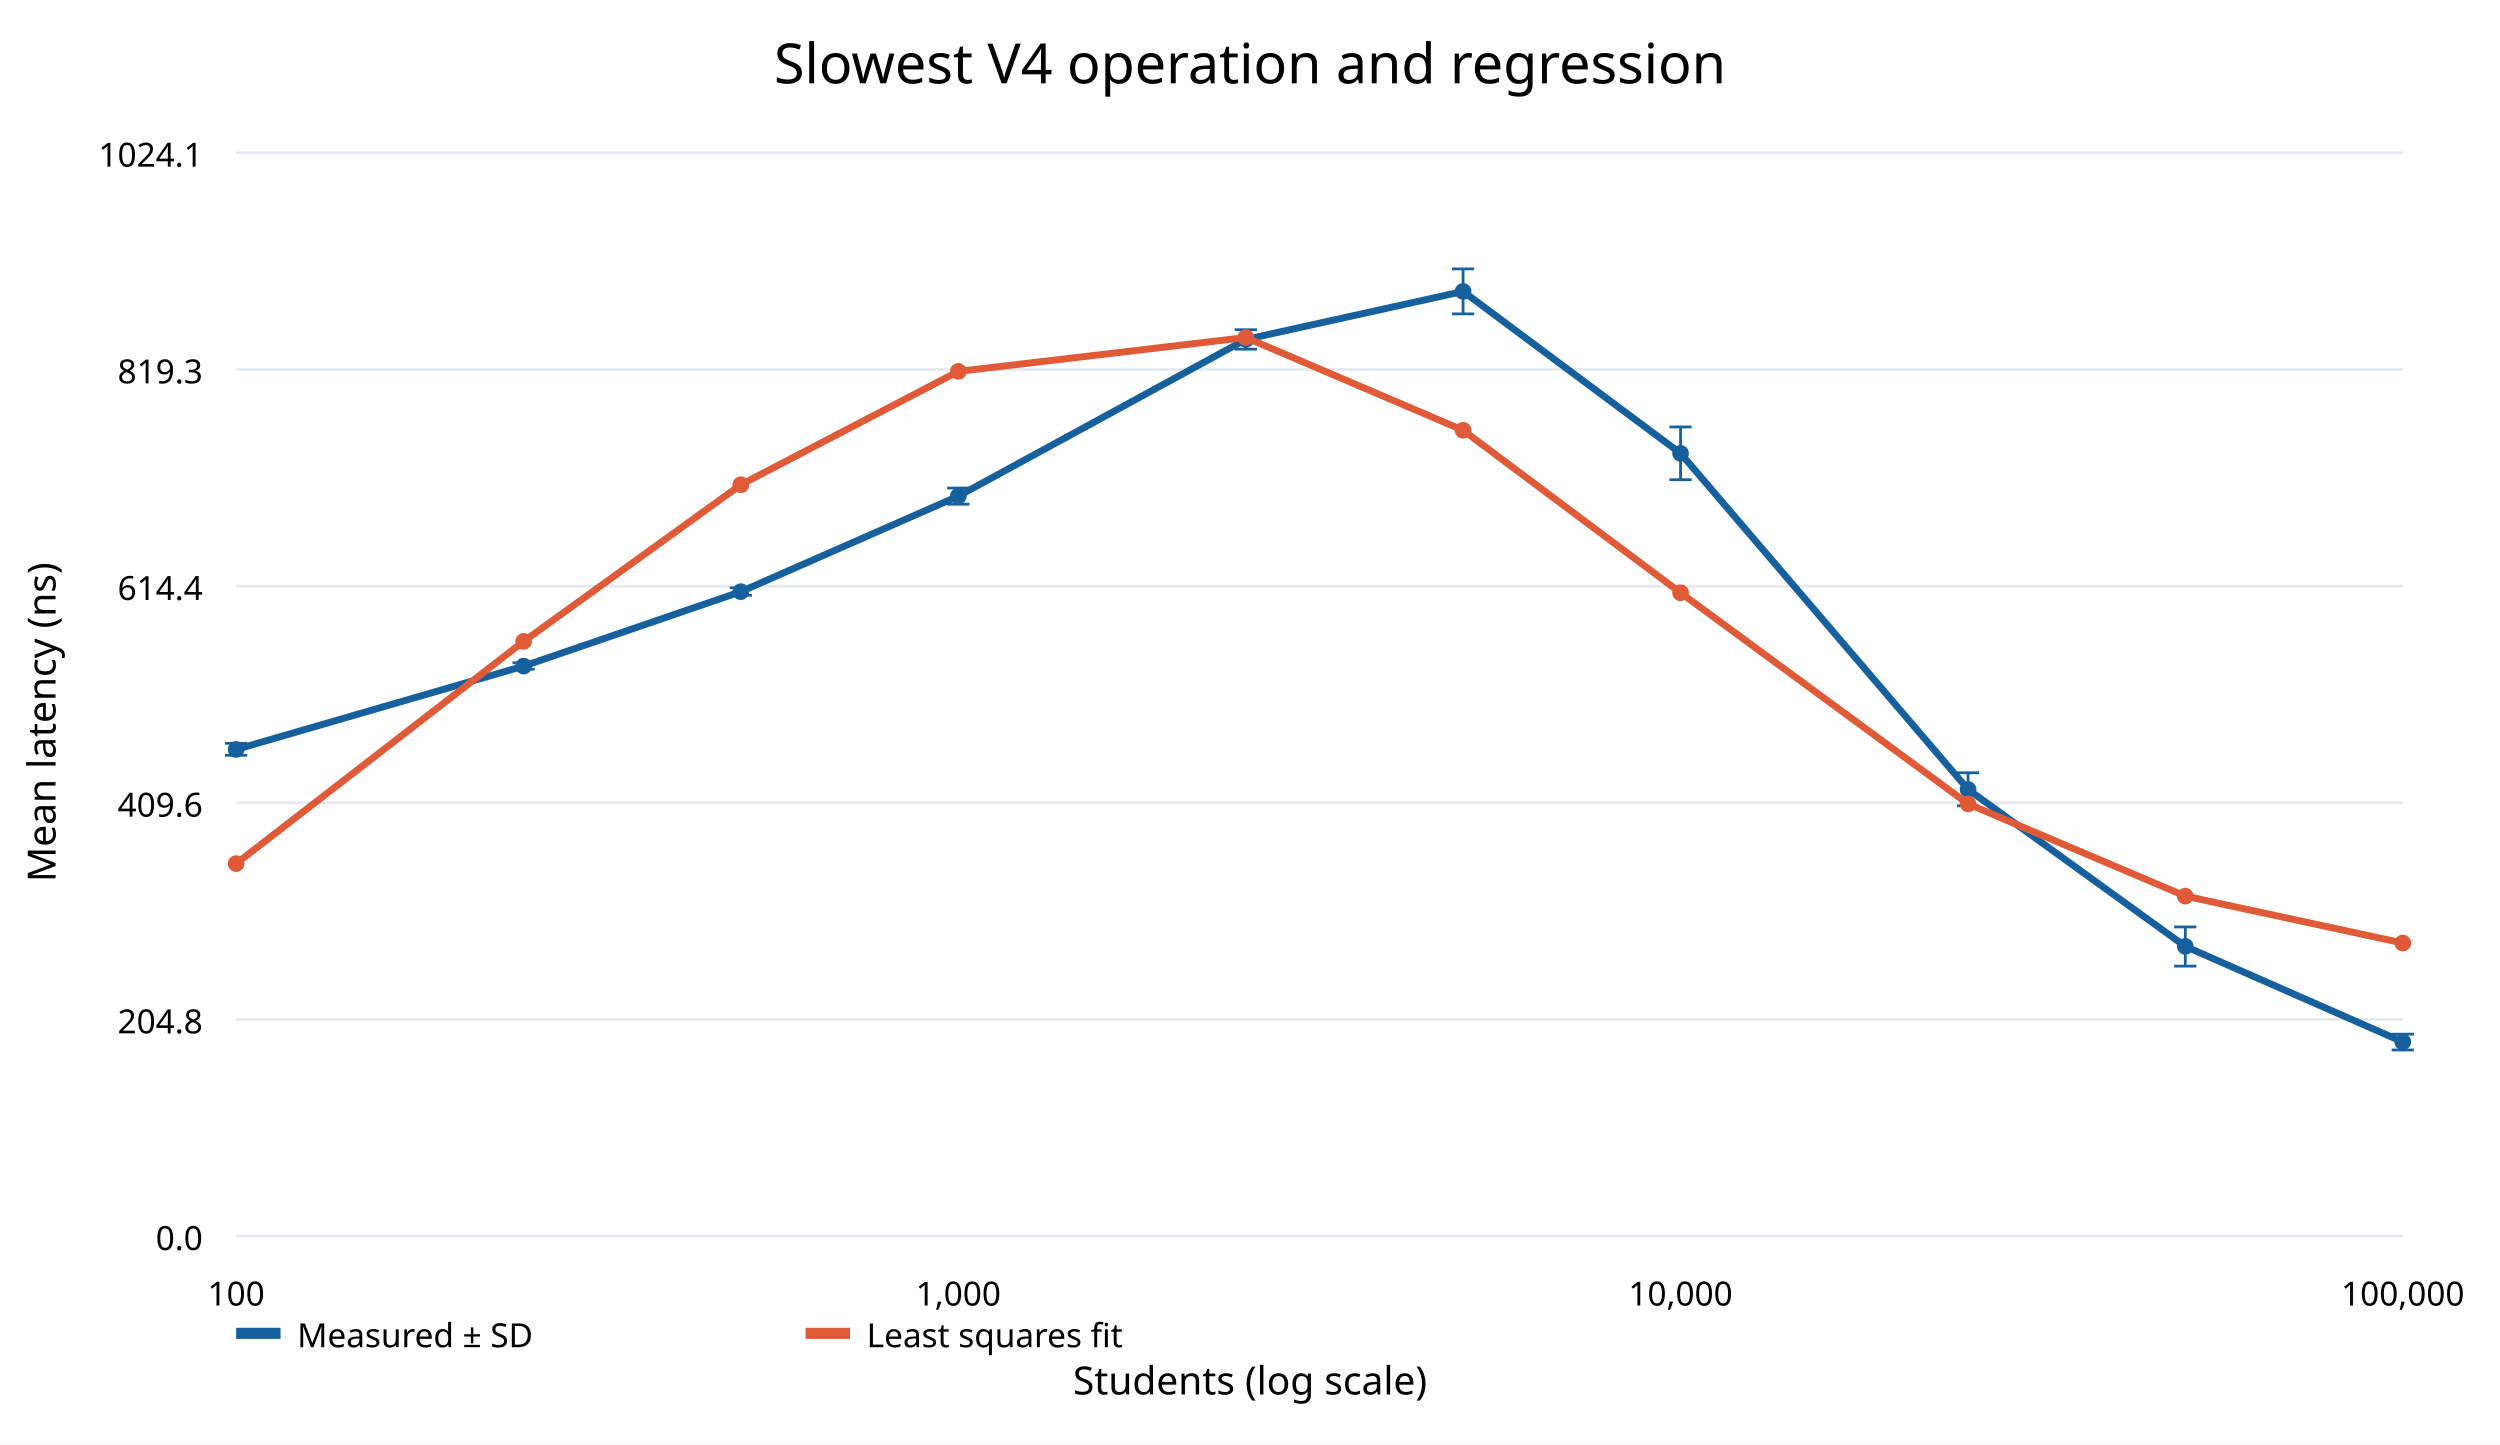
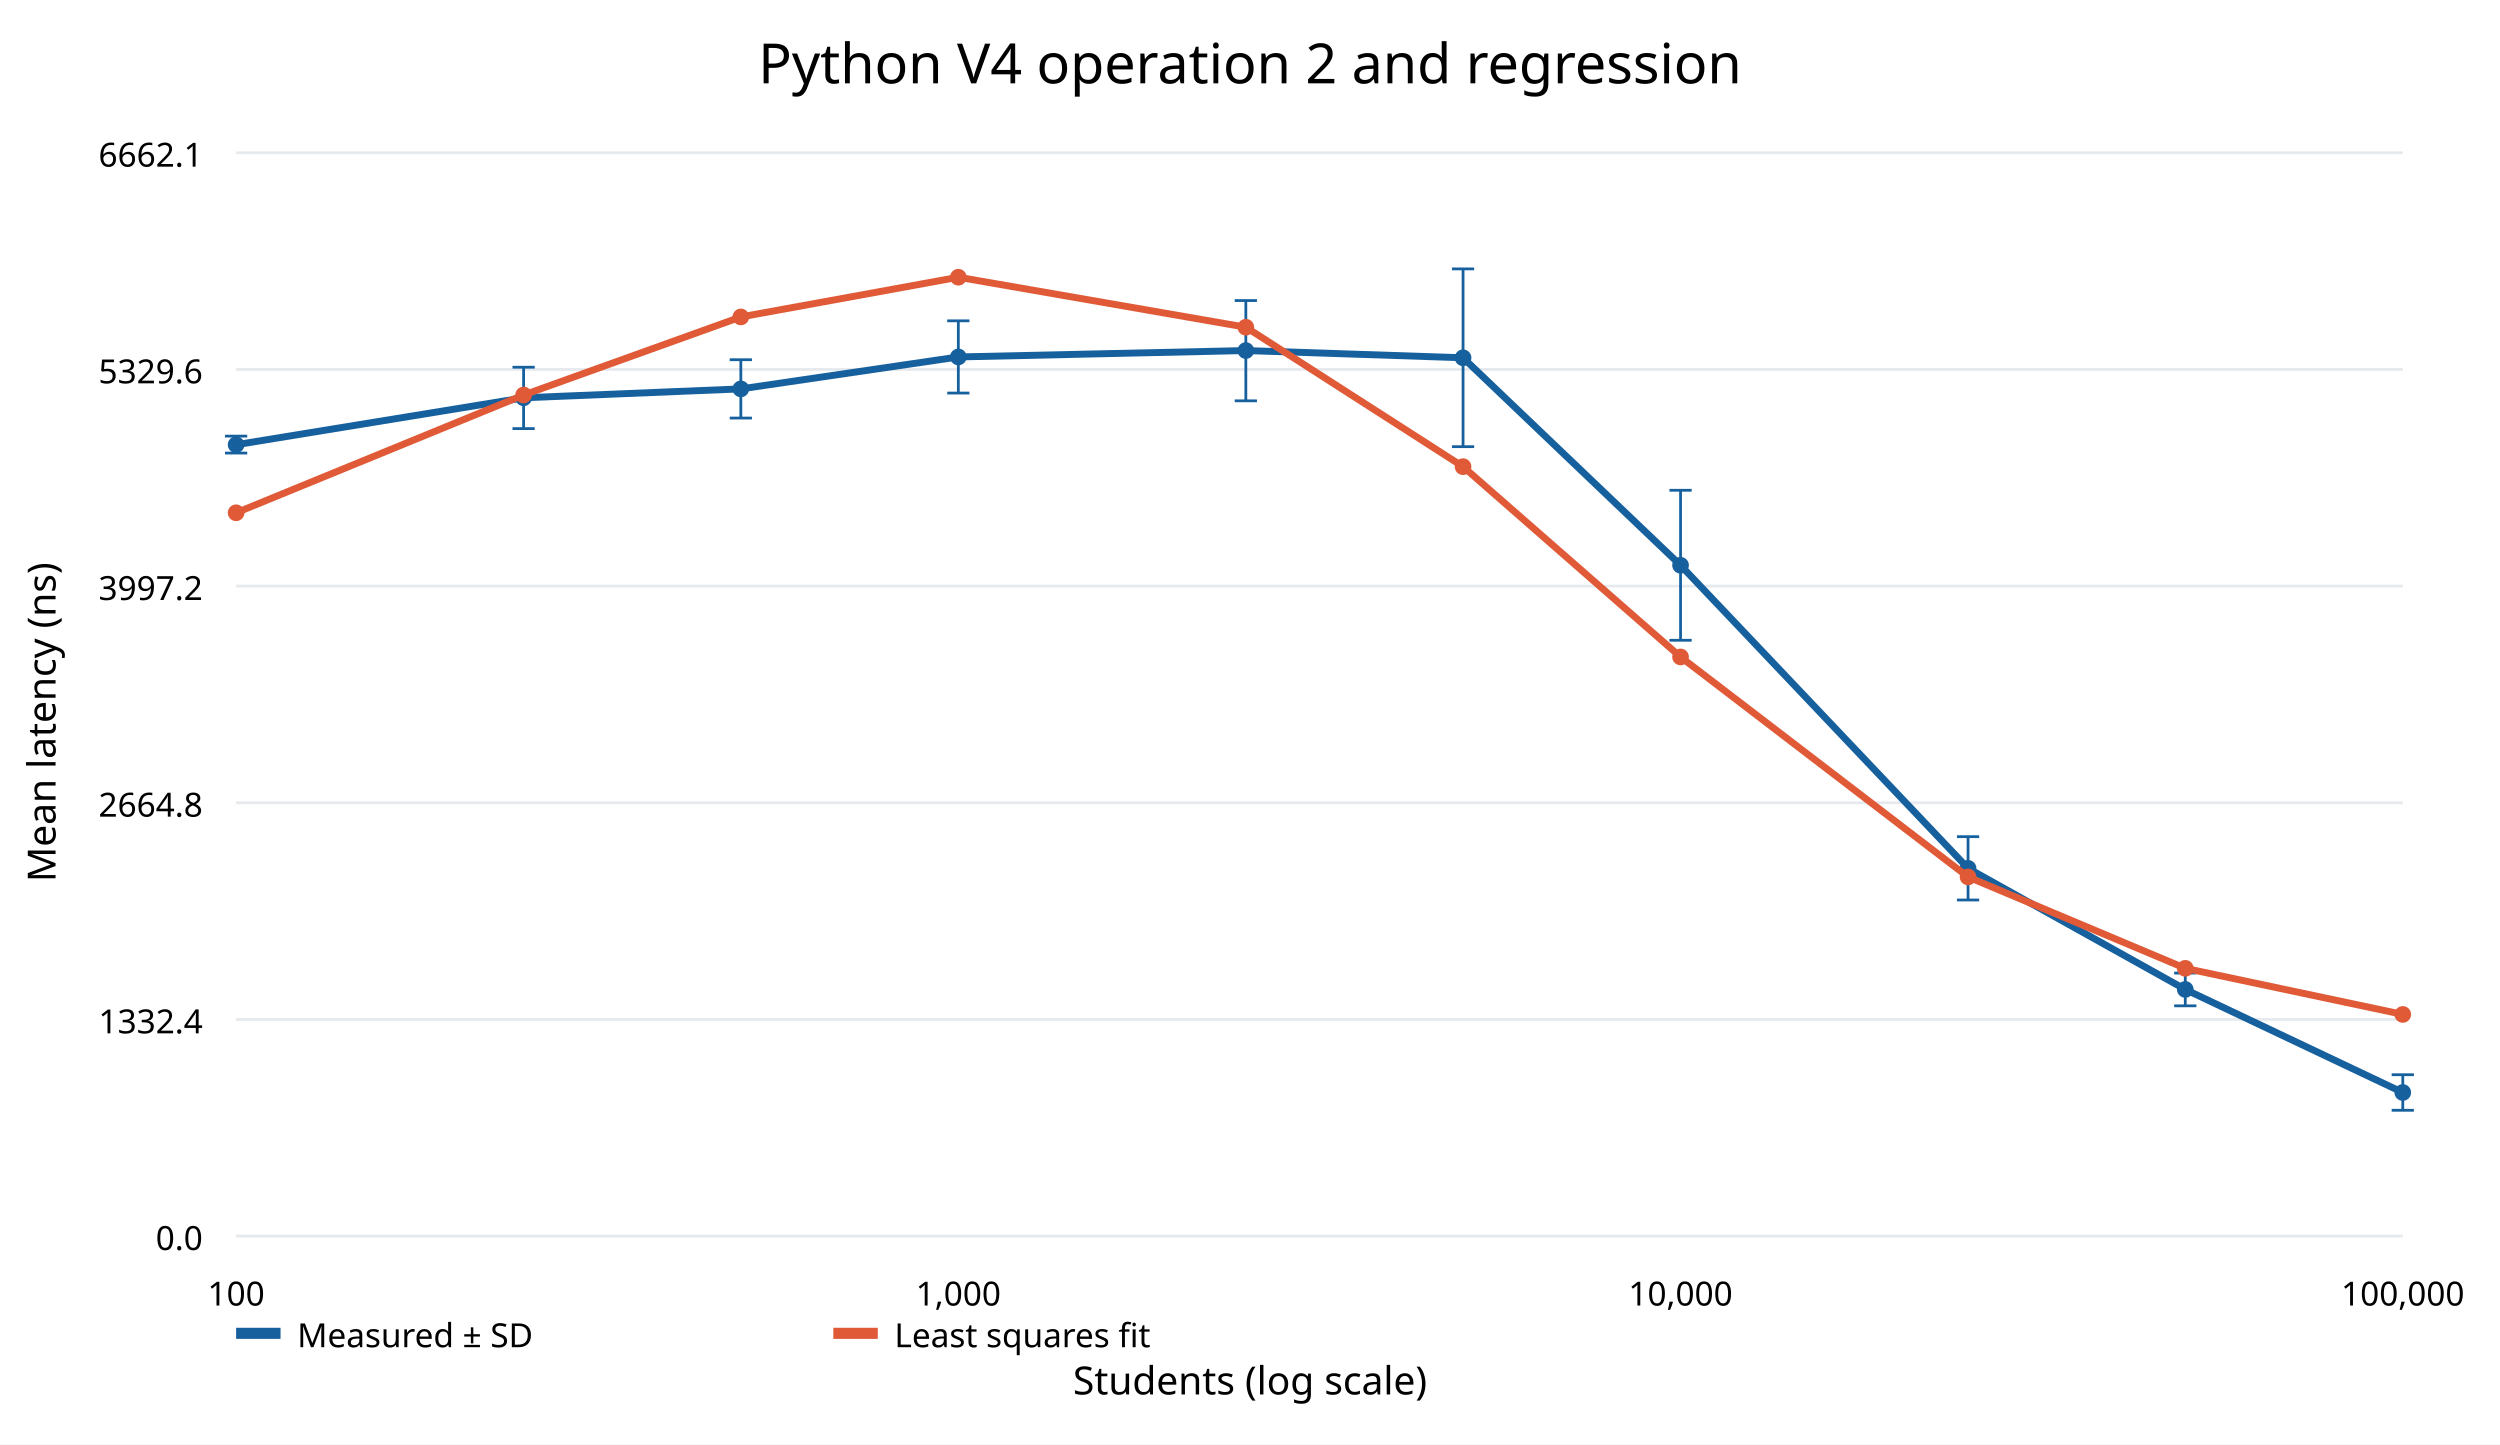
<svg xmlns="http://www.w3.org/2000/svg" width="900" height="520" viewBox="0 0 900 520">
  <rect width="100%" height="100%" fill="white" />
-   <text x="450.0" y="30" text-anchor="middle" font-size="20" font-family="sans-serif">Slowest V4 operation and regression</text>
+   <text x="450.0" y="30" text-anchor="middle" font-size="20" font-family="sans-serif">Python V4 operation 2 and regression</text>
  <line x1="85" y1="445.0" x2="865" y2="445.0" stroke="#e6e9ed" />
  <text x="73" y="450.0" text-anchor="end" font-size="12" font-family="sans-serif">0.0</text>
  <line x1="85" y1="367.0" x2="865" y2="367.0" stroke="#e6e9ed" />
-   <text x="73" y="372.0" text-anchor="end" font-size="12" font-family="sans-serif">204.8</text>
+   <text x="73" y="372.0" text-anchor="end" font-size="12" font-family="sans-serif">1332.4</text>
  <line x1="85" y1="289.0" x2="865" y2="289.0" stroke="#e6e9ed" />
-   <text x="73" y="294.0" text-anchor="end" font-size="12" font-family="sans-serif">409.6</text>
+   <text x="73" y="294.0" text-anchor="end" font-size="12" font-family="sans-serif">2664.8</text>
  <line x1="85" y1="211.0" x2="865" y2="211.0" stroke="#e6e9ed" />
-   <text x="73" y="216.0" text-anchor="end" font-size="12" font-family="sans-serif">614.4</text>
+   <text x="73" y="216.0" text-anchor="end" font-size="12" font-family="sans-serif">3997.2</text>
  <line x1="85" y1="133.0" x2="865" y2="133.0" stroke="#e6e9ed" />
-   <text x="73" y="138.0" text-anchor="end" font-size="12" font-family="sans-serif">819.3</text>
+   <text x="73" y="138.0" text-anchor="end" font-size="12" font-family="sans-serif">5329.6</text>
  <line x1="85" y1="55.0" x2="865" y2="55.0" stroke="#e6e9ed" />
-   <text x="73" y="60.0" text-anchor="end" font-size="12" font-family="sans-serif">1024.1</text>
+   <text x="73" y="60.0" text-anchor="end" font-size="12" font-family="sans-serif">6662.1</text>
  <text x="85.0" y="470" text-anchor="middle" font-size="12" font-family="sans-serif">100</text>
  <text x="345.0" y="470" text-anchor="middle" font-size="12" font-family="sans-serif">1,000</text>
  <text x="605.0" y="470" text-anchor="middle" font-size="12" font-family="sans-serif">10,000</text>
  <text x="865.0" y="470" text-anchor="middle" font-size="12" font-family="sans-serif">100,000</text>
  <text x="450.0" y="502" text-anchor="middle" font-size="14" font-family="sans-serif">Students (log scale)</text>
  <text transform="translate(20 260.0) rotate(-90)" text-anchor="middle" font-size="14" font-family="sans-serif">Mean latency (ns)</text>
-   <polyline points="85.0,269.8 188.5,239.8 266.7,213.0 345.0,178.6 448.5,122.2 526.7,104.9 605.0,163.2 708.5,284.2 786.7,340.7 865.0,375.1" fill="none" stroke="#16609e" stroke-width="2.5" />
-   <line x1="85.0" y1="271.9" x2="85.0" y2="267.6" stroke="#16609e" />
-   <line x1="81.0" y1="271.9" x2="89.0" y2="271.9" stroke="#16609e" />
-   <line x1="81.0" y1="267.6" x2="89.0" y2="267.6" stroke="#16609e" />
-   <circle cx="85.0" cy="269.8" r="3" fill="#16609e" />
-   <line x1="188.5" y1="240.9" x2="188.5" y2="238.6" stroke="#16609e" />
-   <line x1="184.5" y1="240.9" x2="192.5" y2="240.9" stroke="#16609e" />
-   <line x1="184.5" y1="238.6" x2="192.5" y2="238.6" stroke="#16609e" />
-   <circle cx="188.5" cy="239.8" r="3" fill="#16609e" />
-   <line x1="266.7" y1="214.3" x2="266.7" y2="211.6" stroke="#16609e" />
-   <line x1="262.7" y1="214.3" x2="270.7" y2="214.3" stroke="#16609e" />
-   <line x1="262.7" y1="211.6" x2="270.7" y2="211.6" stroke="#16609e" />
-   <circle cx="266.7" cy="213.0" r="3" fill="#16609e" />
-   <line x1="345.0" y1="181.5" x2="345.0" y2="175.7" stroke="#16609e" />
-   <line x1="341.0" y1="181.5" x2="349.0" y2="181.5" stroke="#16609e" />
-   <line x1="341.0" y1="175.7" x2="349.0" y2="175.7" stroke="#16609e" />
-   <circle cx="345.0" cy="178.6" r="3" fill="#16609e" />
-   <line x1="448.5" y1="125.7" x2="448.5" y2="118.7" stroke="#16609e" />
-   <line x1="444.5" y1="125.7" x2="452.5" y2="125.7" stroke="#16609e" />
-   <line x1="444.5" y1="118.7" x2="452.5" y2="118.7" stroke="#16609e" />
-   <circle cx="448.5" cy="122.2" r="3" fill="#16609e" />
-   <line x1="526.7" y1="113.0" x2="526.7" y2="96.8" stroke="#16609e" />
-   <line x1="522.7" y1="113.0" x2="530.7" y2="113.0" stroke="#16609e" />
+   <polyline points="85.0,160.1 188.5,143.2 266.7,140.0 345.0,128.5 448.5,126.2 526.7,128.8 605.0,203.5 708.5,312.6 786.7,356.2 865.0,393.3" fill="none" stroke="#16609e" stroke-width="2.5" />
+   <line x1="85.0" y1="163.1" x2="85.0" y2="157.0" stroke="#16609e" />
+   <line x1="81.0" y1="163.1" x2="89.0" y2="163.1" stroke="#16609e" />
+   <line x1="81.0" y1="157.0" x2="89.0" y2="157.0" stroke="#16609e" />
+   <circle cx="85.0" cy="160.1" r="3" fill="#16609e" />
+   <line x1="188.5" y1="154.3" x2="188.5" y2="132.2" stroke="#16609e" />
+   <line x1="184.5" y1="154.3" x2="192.5" y2="154.3" stroke="#16609e" />
+   <line x1="184.5" y1="132.2" x2="192.5" y2="132.2" stroke="#16609e" />
+   <circle cx="188.5" cy="143.2" r="3" fill="#16609e" />
+   <line x1="266.7" y1="150.5" x2="266.7" y2="129.5" stroke="#16609e" />
+   <line x1="262.7" y1="150.5" x2="270.7" y2="150.5" stroke="#16609e" />
+   <line x1="262.7" y1="129.5" x2="270.7" y2="129.5" stroke="#16609e" />
+   <circle cx="266.7" cy="140.0" r="3" fill="#16609e" />
+   <line x1="345.0" y1="141.5" x2="345.0" y2="115.5" stroke="#16609e" />
+   <line x1="341.0" y1="141.5" x2="349.0" y2="141.5" stroke="#16609e" />
+   <line x1="341.0" y1="115.5" x2="349.0" y2="115.5" stroke="#16609e" />
+   <circle cx="345.0" cy="128.5" r="3" fill="#16609e" />
+   <line x1="448.5" y1="144.3" x2="448.5" y2="108.2" stroke="#16609e" />
+   <line x1="444.5" y1="144.3" x2="452.5" y2="144.3" stroke="#16609e" />
+   <line x1="444.5" y1="108.2" x2="452.5" y2="108.2" stroke="#16609e" />
+   <circle cx="448.5" cy="126.2" r="3" fill="#16609e" />
+   <line x1="526.7" y1="160.8" x2="526.7" y2="96.8" stroke="#16609e" />
+   <line x1="522.7" y1="160.8" x2="530.7" y2="160.8" stroke="#16609e" />
  <line x1="522.7" y1="96.8" x2="530.7" y2="96.8" stroke="#16609e" />
-   <circle cx="526.7" cy="104.9" r="3" fill="#16609e" />
-   <line x1="605.0" y1="172.7" x2="605.0" y2="153.7" stroke="#16609e" />
-   <line x1="601.0" y1="172.7" x2="609.0" y2="172.7" stroke="#16609e" />
-   <line x1="601.0" y1="153.7" x2="609.0" y2="153.7" stroke="#16609e" />
-   <circle cx="605.0" cy="163.2" r="3" fill="#16609e" />
-   <line x1="708.5" y1="290.1" x2="708.5" y2="278.2" stroke="#16609e" />
-   <line x1="704.5" y1="290.1" x2="712.5" y2="290.1" stroke="#16609e" />
-   <line x1="704.5" y1="278.2" x2="712.5" y2="278.2" stroke="#16609e" />
-   <circle cx="708.5" cy="284.2" r="3" fill="#16609e" />
-   <line x1="786.7" y1="347.8" x2="786.7" y2="333.7" stroke="#16609e" />
-   <line x1="782.7" y1="347.8" x2="790.7" y2="347.8" stroke="#16609e" />
-   <line x1="782.7" y1="333.7" x2="790.7" y2="333.7" stroke="#16609e" />
-   <circle cx="786.7" cy="340.7" r="3" fill="#16609e" />
-   <line x1="865.0" y1="378.0" x2="865.0" y2="372.3" stroke="#16609e" />
-   <line x1="861.0" y1="378.0" x2="869.0" y2="378.0" stroke="#16609e" />
-   <line x1="861.0" y1="372.3" x2="869.0" y2="372.3" stroke="#16609e" />
-   <circle cx="865.0" cy="375.1" r="3" fill="#16609e" />
+   <circle cx="526.7" cy="128.8" r="3" fill="#16609e" />
+   <line x1="605.0" y1="230.5" x2="605.0" y2="176.5" stroke="#16609e" />
+   <line x1="601.0" y1="230.5" x2="609.0" y2="230.5" stroke="#16609e" />
+   <line x1="601.0" y1="176.5" x2="609.0" y2="176.5" stroke="#16609e" />
+   <circle cx="605.0" cy="203.5" r="3" fill="#16609e" />
+   <line x1="708.5" y1="324.0" x2="708.5" y2="301.2" stroke="#16609e" />
+   <line x1="704.5" y1="324.0" x2="712.5" y2="324.0" stroke="#16609e" />
+   <line x1="704.5" y1="301.2" x2="712.5" y2="301.2" stroke="#16609e" />
+   <circle cx="708.5" cy="312.6" r="3" fill="#16609e" />
+   <line x1="786.7" y1="362.1" x2="786.7" y2="350.3" stroke="#16609e" />
+   <line x1="782.7" y1="362.1" x2="790.7" y2="362.1" stroke="#16609e" />
+   <line x1="782.7" y1="350.3" x2="790.7" y2="350.3" stroke="#16609e" />
+   <circle cx="786.7" cy="356.2" r="3" fill="#16609e" />
+   <line x1="865.0" y1="399.7" x2="865.0" y2="386.9" stroke="#16609e" />
+   <line x1="861.0" y1="399.7" x2="869.0" y2="399.7" stroke="#16609e" />
+   <line x1="861.0" y1="386.9" x2="869.0" y2="386.9" stroke="#16609e" />
+   <circle cx="865.0" cy="393.3" r="3" fill="#16609e" />
  <rect x="85" y="478" width="16" height="4" fill="#16609e" />
  <text x="107" y="485" font-size="12" font-family="sans-serif">Measured ± SD</text>
-   <polyline points="85.0,310.9 188.5,230.9 266.7,174.5 345.0,133.7 448.5,121.5 526.7,154.9 605.0,213.4 708.5,289.4 786.7,322.6 865.0,339.5" fill="none" stroke="#e05a38" stroke-width="2.5" />
-   <circle cx="85.0" cy="310.9" r="3" fill="#e05a38" />
-   <circle cx="188.5" cy="230.9" r="3" fill="#e05a38" />
-   <circle cx="266.7" cy="174.5" r="3" fill="#e05a38" />
-   <circle cx="345.0" cy="133.7" r="3" fill="#e05a38" />
-   <circle cx="448.5" cy="121.5" r="3" fill="#e05a38" />
-   <circle cx="526.7" cy="154.9" r="3" fill="#e05a38" />
-   <circle cx="605.0" cy="213.4" r="3" fill="#e05a38" />
-   <circle cx="708.5" cy="289.4" r="3" fill="#e05a38" />
-   <circle cx="786.7" cy="322.6" r="3" fill="#e05a38" />
-   <circle cx="865.0" cy="339.5" r="3" fill="#e05a38" />
-   <rect x="290" y="478" width="16" height="4" fill="#e05a38" />
-   <text x="312" y="485" font-size="12" font-family="sans-serif">Least squares fit</text>
+   <polyline points="85.0,184.6 188.5,142.2 266.7,114.1 345.0,99.8 448.5,117.8 526.7,168.0 605.0,236.5 708.5,315.7 786.7,348.6 865.0,365.2" fill="none" stroke="#e05a38" stroke-width="2.5" />
+   <circle cx="85.0" cy="184.6" r="3" fill="#e05a38" />
+   <circle cx="188.5" cy="142.2" r="3" fill="#e05a38" />
+   <circle cx="266.7" cy="114.1" r="3" fill="#e05a38" />
+   <circle cx="345.0" cy="99.8" r="3" fill="#e05a38" />
+   <circle cx="448.5" cy="117.8" r="3" fill="#e05a38" />
+   <circle cx="526.7" cy="168.0" r="3" fill="#e05a38" />
+   <circle cx="605.0" cy="236.5" r="3" fill="#e05a38" />
+   <circle cx="708.5" cy="315.7" r="3" fill="#e05a38" />
+   <circle cx="786.7" cy="348.6" r="3" fill="#e05a38" />
+   <circle cx="865.0" cy="365.2" r="3" fill="#e05a38" />
+   <rect x="300" y="478" width="16" height="4" fill="#e05a38" />
+   <text x="322" y="485" font-size="12" font-family="sans-serif">Least squares fit</text>
</svg>
